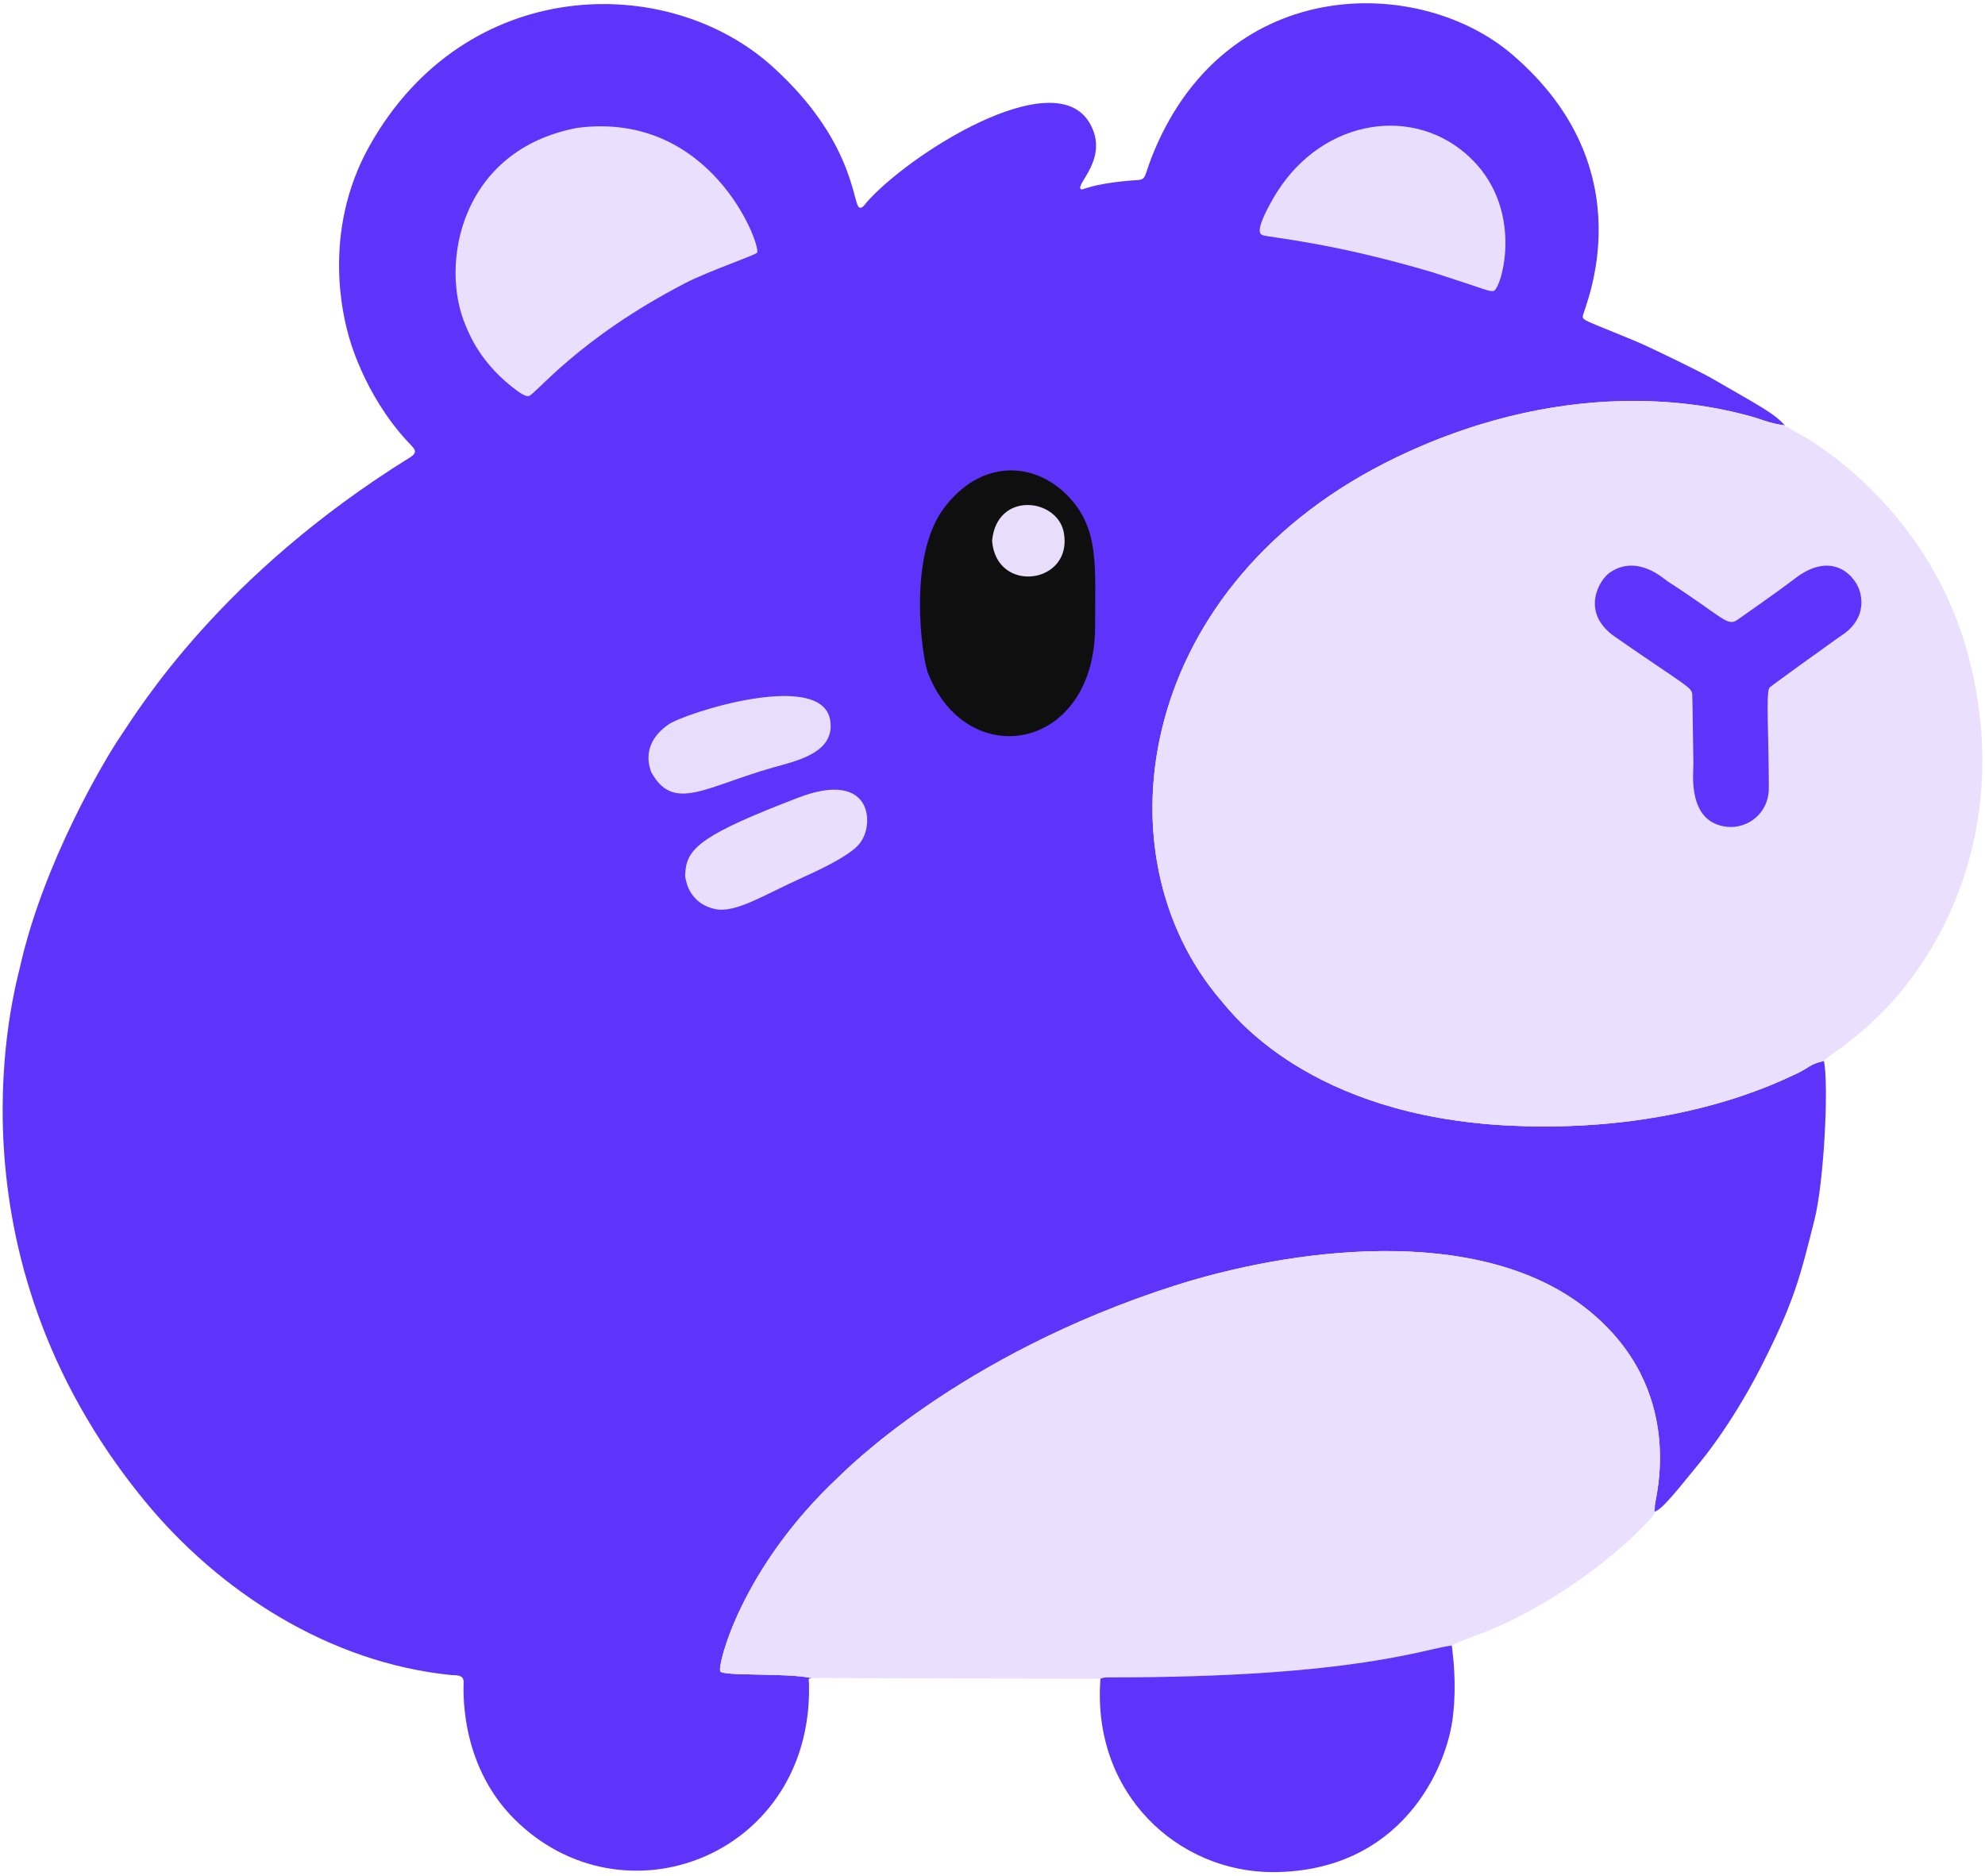
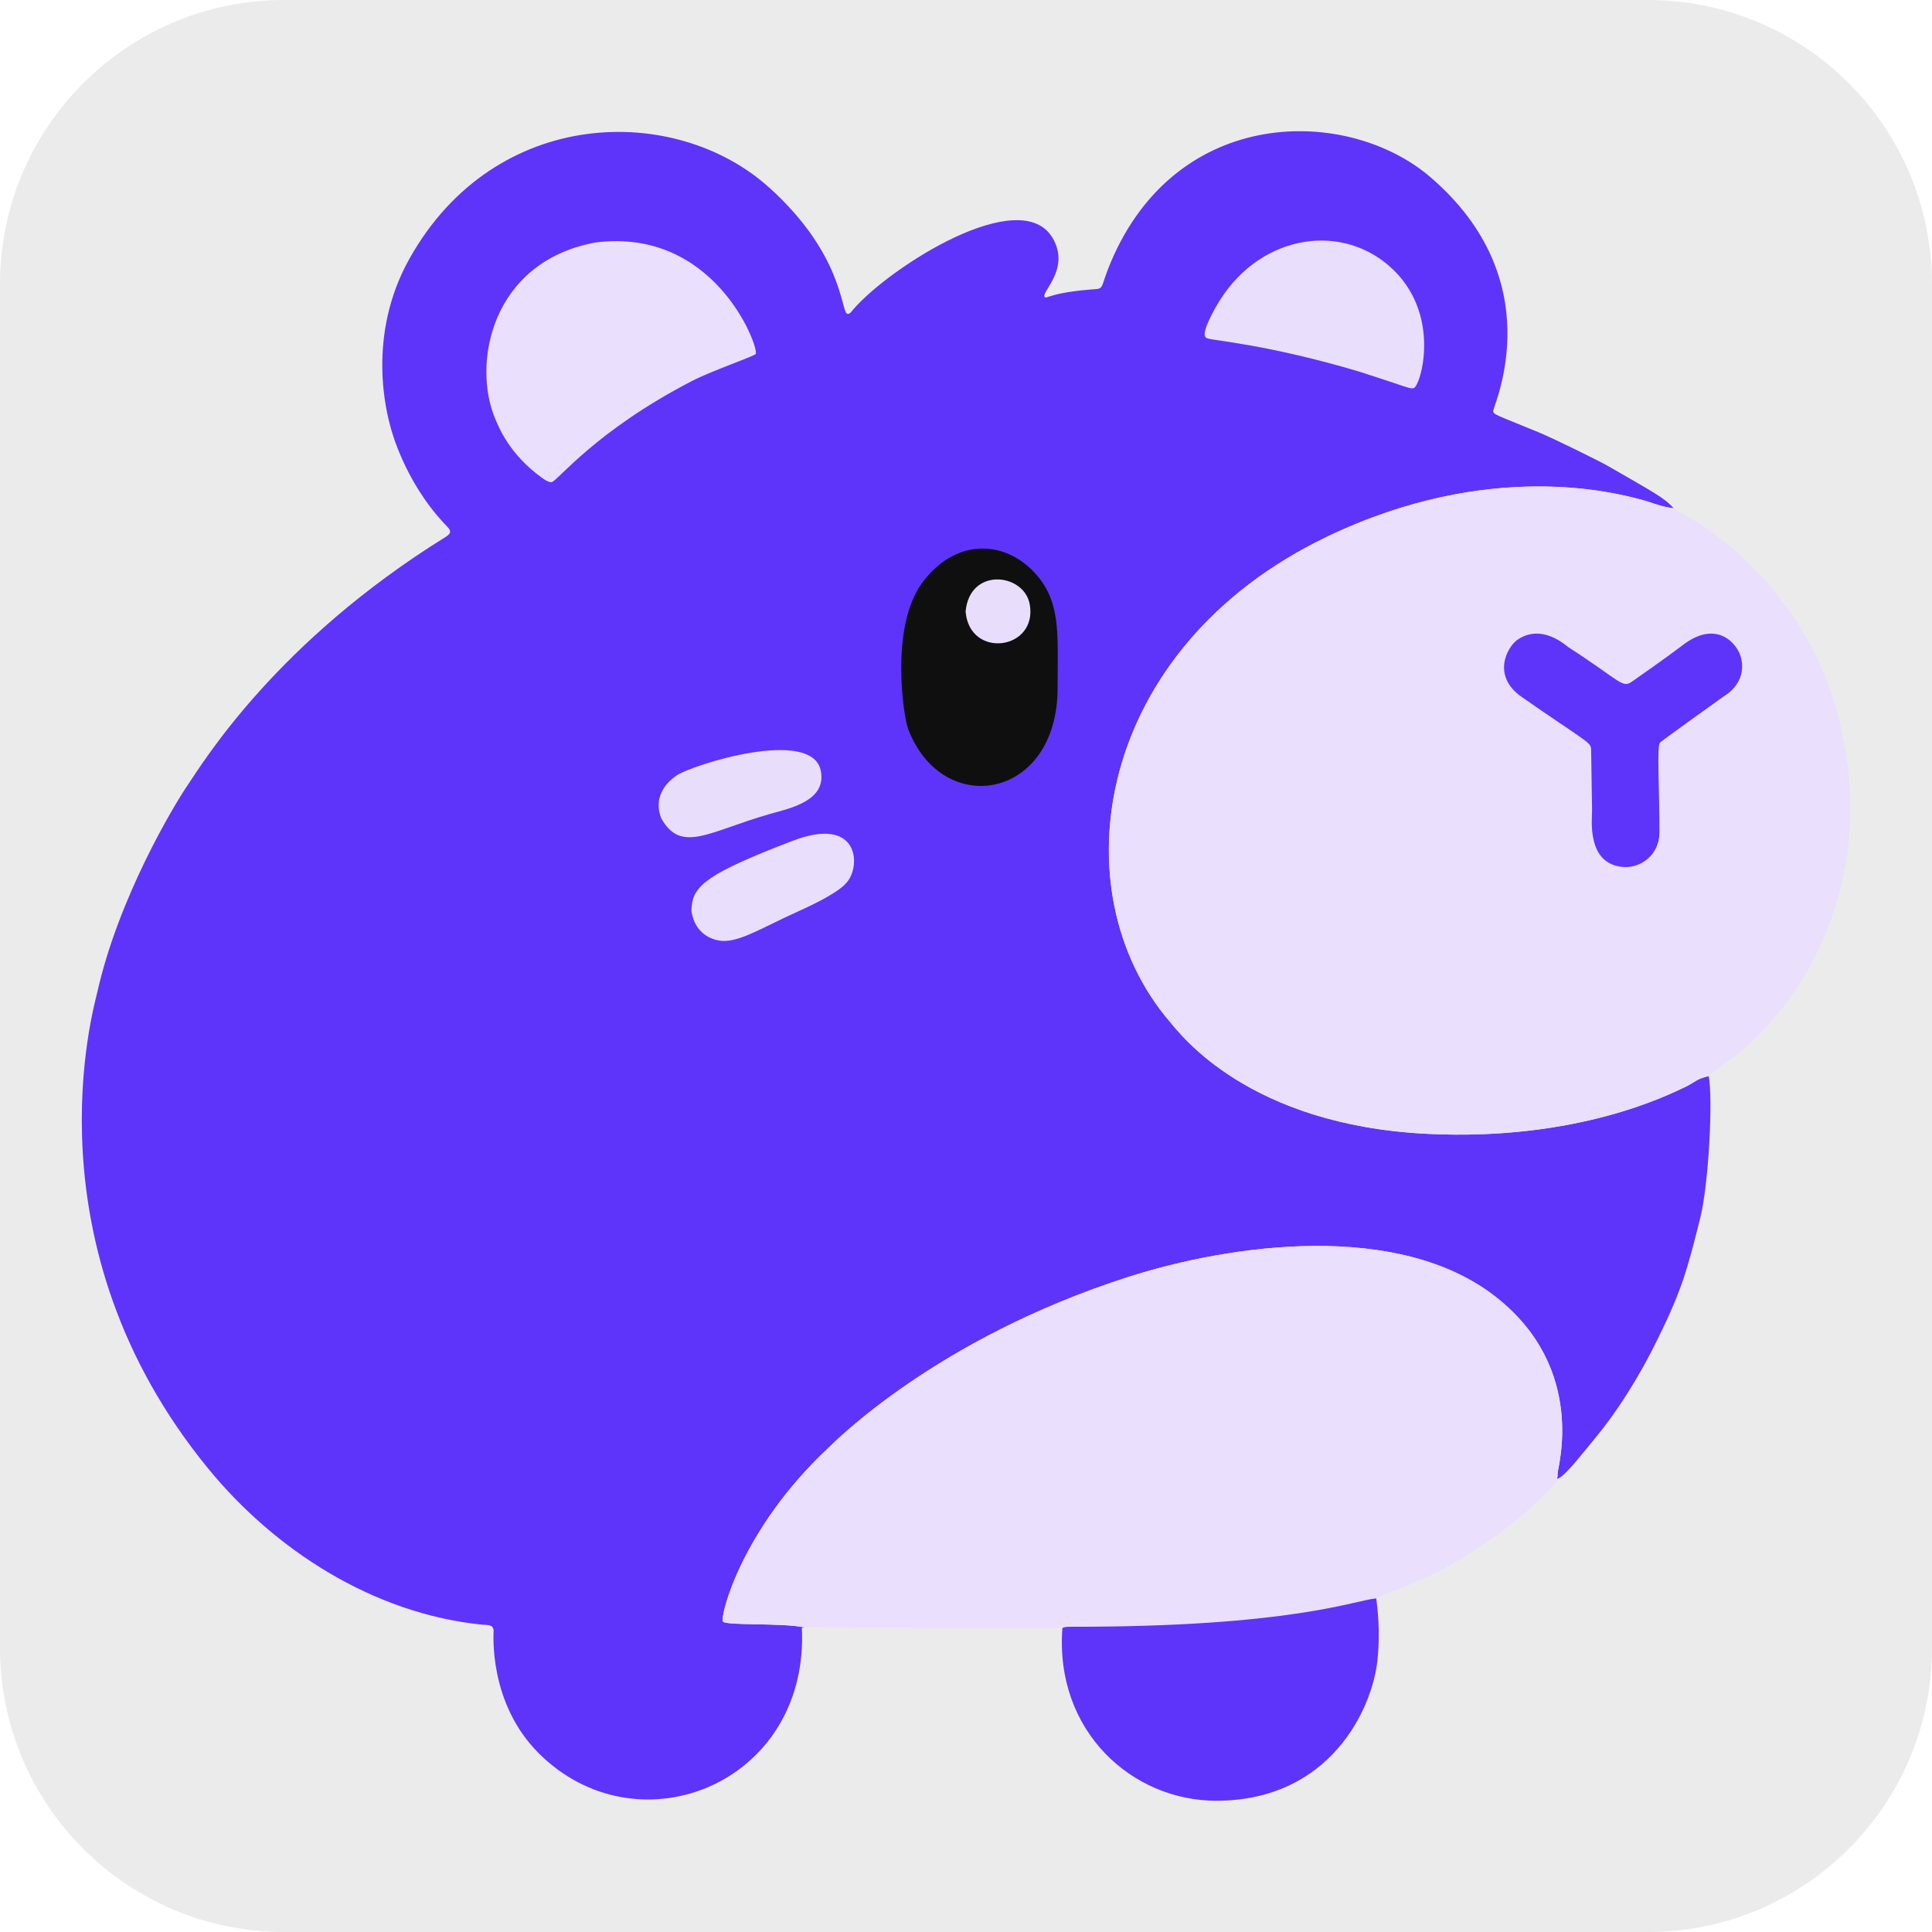
- <svg xmlns="http://www.w3.org/2000/svg" viewBox="18 161 5189 4904" width="5189" height="4904" style="fill-rule:evenodd;clip-rule:evenodd;stroke-linejoin:round;stroke-miterlimit:2;" role="img" aria-label="Lumina">
-   <g id="Lumina">
+ <svg xmlns="http://www.w3.org/2000/svg" viewBox="0 0 1254 1254" width="1254" height="1254" style="fill-rule:evenodd;clip-rule:evenodd;stroke-linejoin:round;stroke-miterlimit:2;" role="img" aria-label="Zylara">
+   <rect x="0" y="0" width="1254" height="1254" rx="184.412" ry="184.412" fill="#EBEBEB" />
+   <g id="Zylara" transform="translate(47.56 47.56) scale(0.22179)">
    <path d="M4684.088,1273.251c-46.404,-6.521 -58.227,-15.979 -101.115,-26.898c-67.822,-17.268 -437.704,-118.348 -913.901,109.995c-678.724,325.458 -789.098,1035.152 -459.418,1419.969c30.297,35.364 228.926,302.509 755.766,327.572c435.791,20.731 700.693,-113.683 747.092,-135.012c37.219,-17.109 33.718,-24.797 73.593,-34.207c12.703,65.613 0.174,315.908 -24.818,415.265c-38.029,151.193 -52.721,213.187 -138.942,382.955c-10.779,21.223 -72.331,142.419 -159.993,250.861c-81.851,101.253 -103.197,125.067 -120.33,129.752c2.293,-6.316 1.91,-15.064 1.852,-16.382c-0.632,-14.434 87.504,-304.037 -178.924,-514.68c-286.347,-226.392 -779.456,-155.184 -1076.606,-60.087c-566.429,181.273 -864.536,487.352 -879.107,500.998c-253.33,237.258 -315.478,488.844 -308.507,506.991c5.211,13.565 172.201,3.687 238.365,17.735c-1.084,2.063 -5.508,0.266 -6.592,2.329c-1.346,2.562 0.924,2.475 0.42,36.175c-6.433,429.8 -487.485,611.088 -769.665,330.956c-149.588,-148.502 -132.822,-352.8 -133.152,-360.073c-0.879,-19.408 -22.016,-16.142 -31.504,-17.085c-319.839,-31.787 -608.651,-218.427 -804.289,-457.654c-534.521,-653.615 -334.832,-1345.43 -324.038,-1393.46c61.724,-274.645 221.072,-542.087 263.763,-604.97c47.781,-70.381 259.385,-419.351 754.979,-726.96c24.33,-15.101 12.166,-22.984 -5.026,-41.48c-116.918,-125.787 -154.329,-276.123 -155.539,-280.555c-10.476,-38.367 -72.483,-265.464 56.076,-493.972c250.602,-445.435 777.525,-454.52 1052.245,-206.752c213.213,192.294 209.941,357.672 227.027,368.559c7.718,4.918 16.095,-8.97 19.157,-12.488c109.504,-125.838 490.076,-367.432 583.309,-208.223c54.136,92.445 -40.006,162.033 -22.306,173.349c1.953,1.249 2.066,0.34 22.213,-5.523c50.657,-14.743 127.355,-18.532 128.652,-18.692c21.066,-2.605 13.53,-12.334 41.149,-77.853c194.581,-461.596 694.834,-456.662 935.748,-249.693c351.886,302.305 187.523,660.489 184.05,682.486c-1.957,12.4 4.576,11.234 132.86,64.326c47.042,19.469 179.205,84.91 202.444,98.32c136.862,78.971 163.613,92.196 193.013,124.107Z" style="fill:#5e34fb;" />
    <path d="M4684.088,1273.251c1.273,0.602 0.271,3.329 1.543,3.931c1.265,0.598 2.657,-1.761 3.984,-1.318c1.506,0.503 0.055,2.707 16.418,11.157c107.391,55.452 367.175,245.144 457.85,590.489c110.897,422.365 -52.502,757.308 -228.813,933.378c-78.532,78.424 -132.176,105.312 -148.966,123.782c-39.875,9.41 -36.373,17.098 -73.593,34.207c-46.399,21.329 -311.3,155.743 -747.092,135.012c-526.84,-25.063 -725.469,-292.208 -755.766,-327.572c-329.68,-384.817 -219.305,-1094.511 459.418,-1419.969c476.197,-228.343 846.079,-127.263 913.901,-109.995c42.887,10.919 54.71,20.377 101.115,26.898Z" style="fill:#eadffc;" />
    <path d="M4342.021,4113.503c-0.392,1.456 2.247,2.668 1.855,4.124c-0.816,3.034 -66.793,81.455 -190.329,169.068c-192.496,136.52 -304.543,153.216 -340.321,176.575c-60.667,4.391 -244.429,83.964 -897.252,83.031c-15.538,-0.022 -15.155,1.955 -21.27,3.421c-576.023,-0.368 -737.83,-2.19 -755.61,-1.645c-66.164,-14.048 -233.154,-4.17 -238.365,-17.735c-6.971,-18.147 55.177,-269.733 308.507,-506.991c14.571,-13.647 312.678,-319.725 879.107,-500.998c297.151,-95.097 790.259,-166.305 1076.606,60.087c266.427,210.643 178.292,500.246 178.924,514.68c0.058,1.318 0.44,10.066 -1.852,16.382Z" style="fill:#eadffc;" />
    <path d="M3813.226,4463.27c3.115,27.508 12.655,93.952 3.425,181.062c-15.097,142.467 -137.989,409.612 -469.421,411.131c-248.817,1.14 -475.781,-204.163 -452.526,-505.74c6.115,-1.467 5.732,-3.444 21.27,-3.421c652.823,0.933 836.584,-78.64 897.252,-83.031Z" style="fill:#5e34fa;" />
    <path d="M1528.562,495.078c347.856,-44.001 477.557,303.027 468.799,326.173c-2.342,6.189 -126.96,48.341 -187.498,79.692c-280.735,145.382 -391.233,290.597 -409.458,295.467c-8.394,2.243 -25.871,-10.357 -27.832,-11.771c-97.969,-70.635 -127.776,-150.64 -136.568,-170.735c-70.083,-160.182 -15.107,-462.039 292.556,-518.826Z" style="fill:#eadffc;" />
    <path d="M2806.627,1454.642c86.009,86.545 73.871,183.816 74.05,343.366c0.369,328.338 -336.012,384.77 -437.249,121.523c-14.33,-37.262 -54.282,-301.675 42.075,-430.035c94.434,-125.8 231.232,-124.351 321.124,-34.855Z" style="fill:#0f0f0f;" />
    <path d="M4444.738,2157.394c-2.774,-165.549 -2.287,-165.455 -2.903,-179.83c-0.877,-20.49 -14.846,-21.547 -202.582,-152.074c-90.548,-62.955 -41.607,-148.176 -12.638,-167.81c71.874,-48.713 141.305,17.08 150.142,22.777c147.281,94.949 155.951,119.893 183.398,100.753c12.161,-8.48 103.894,-72.448 150.517,-108.108c99.238,-75.903 160.389,-3.763 170.187,38.025c17.618,75.132 -47.169,109.829 -53.822,114.511c-33.19,23.355 -180.414,129.622 -183.322,132.958c-10.117,11.605 -1.598,130.998 -1.844,263.465c-0.12,64.88 -54.633,105.994 -108.77,100.557c-105.51,-10.597 -88.082,-142.109 -88.364,-165.225Z" style="fill:#5e34fb;" />
    <path d="M3763.397,873.06c-266.367,-79.126 -426.413,-90.774 -444.344,-97.178c-7.285,-2.602 -22.082,-9.109 25.491,-93.269c116.294,-205.73 355.142,-249.249 505.095,-119.877c159.829,137.893 92.466,355.979 72.663,358.9c-13.151,1.939 -12.857,-1.703 -158.905,-48.576Z" style="fill:#e9defc;" />
    <path d="M1814.312,2474.409c-4.493,-18.433 -6.362,-18.038 -4.538,-36.689c5.93,-60.645 47.239,-96.526 295.143,-191.36c188.203,-71.995 198.511,61.527 165.16,112.884c-7.763,11.955 -24.416,37.599 -151.023,94.555c-105.008,47.239 -176.585,94.494 -230.695,84.039c-58.956,-11.391 -72.751,-60.639 -74.047,-63.429Z" style="fill:#e9defc;" />
    <path d="M1720.569,2179.986c-3.554,-10.395 -30.011,-72.192 44.602,-124.696c42.801,-30.118 399.21,-144.247 422.804,-12.514c15.496,86.52 -89.296,107.871 -148.141,124.539c-178.66,50.604 -260.844,118.175 -319.265,12.671Z" style="fill:#e8defc;" />
    <path d="M2611.39,1575.216c11.784,-131.027 171.379,-112.383 187.7,-21.177c23.973,133.97 -176.203,161.459 -187.7,21.177Z" style="fill:#e8defc;" />
  </g>
</svg>
